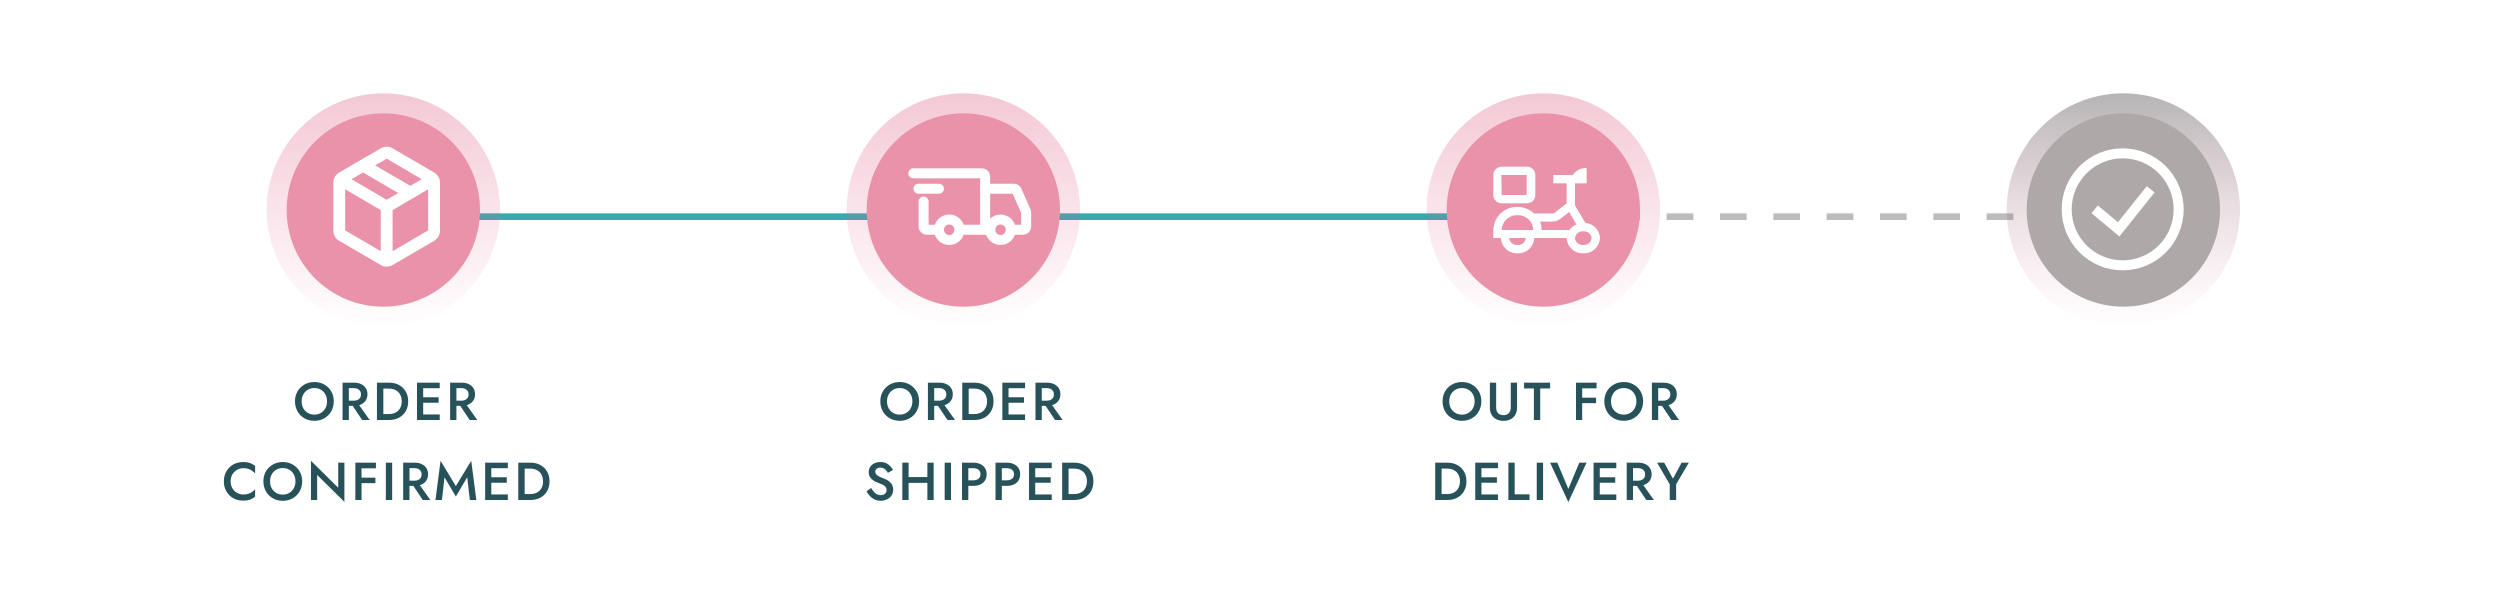
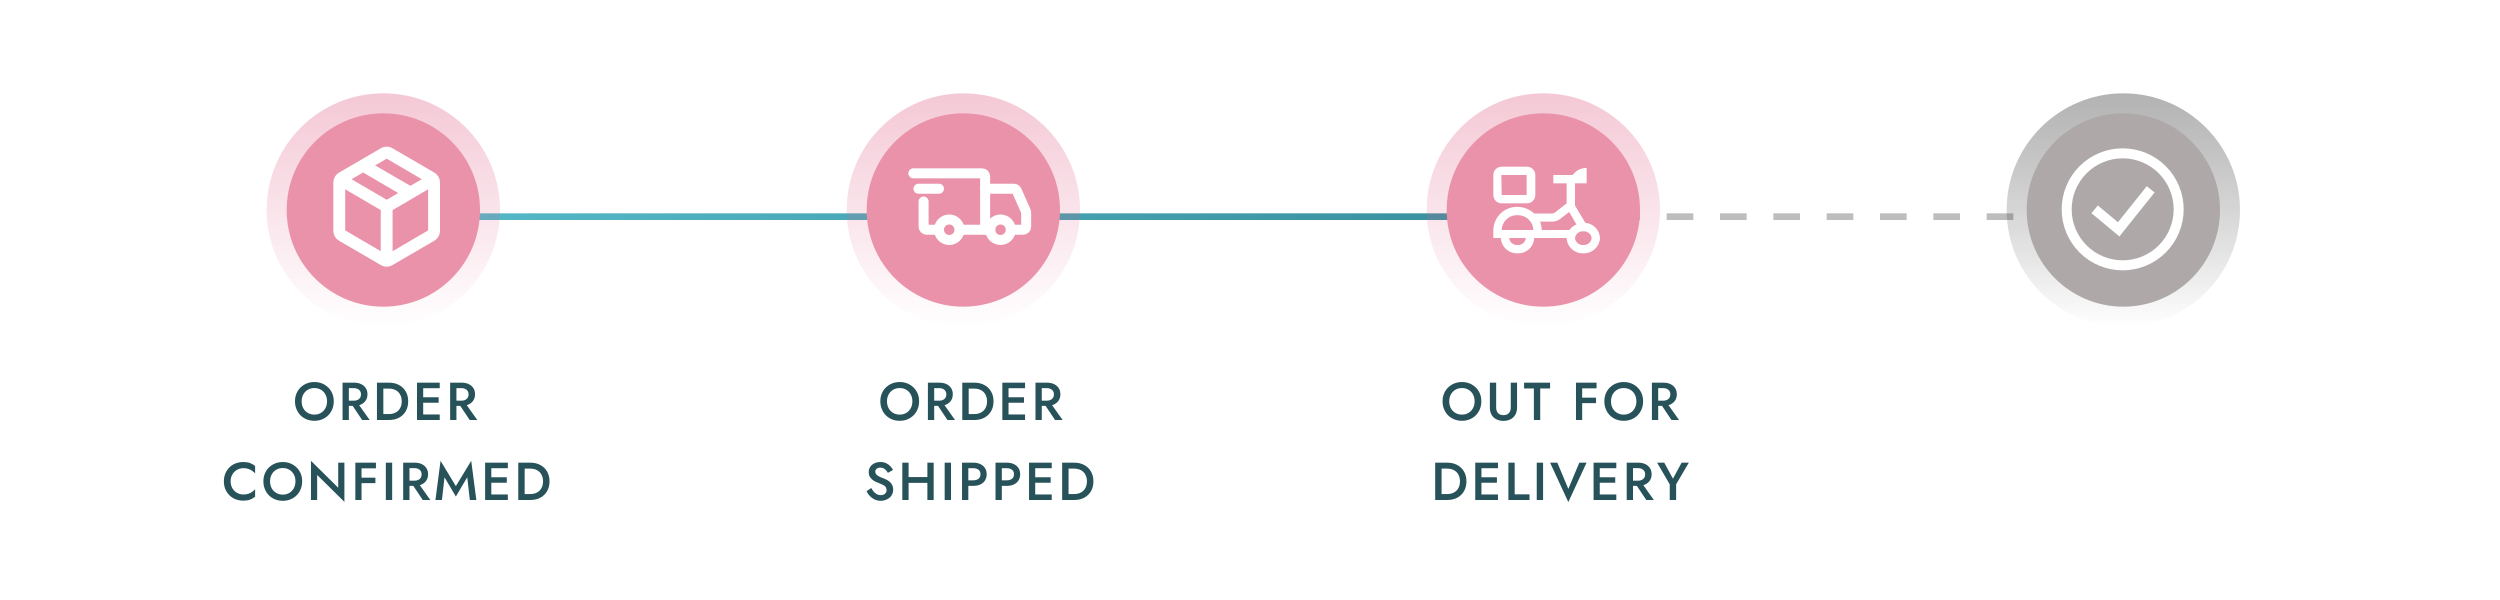
<svg xmlns="http://www.w3.org/2000/svg" width="375" height="90" viewBox="0 0 375 90" fill="none">
  <rect width="375" height="90" fill="white" />
  <path d="M45.249 60.2C45.249 60.584 45.329 60.928 45.489 61.232C45.655 61.531 45.881 61.765 46.169 61.936C46.457 62.107 46.785 62.192 47.153 62.192C47.527 62.192 47.855 62.107 48.137 61.936C48.425 61.765 48.649 61.531 48.809 61.232C48.975 60.928 49.057 60.584 49.057 60.2C49.057 59.816 48.977 59.475 48.817 59.176C48.657 58.872 48.433 58.635 48.145 58.464C47.863 58.293 47.532 58.208 47.153 58.208C46.785 58.208 46.457 58.293 46.169 58.464C45.881 58.635 45.655 58.872 45.489 59.176C45.329 59.475 45.249 59.816 45.249 60.2ZM44.249 60.2C44.249 59.779 44.321 59.392 44.465 59.04C44.609 58.688 44.812 58.384 45.073 58.128C45.34 57.867 45.649 57.664 46.001 57.52C46.359 57.376 46.743 57.304 47.153 57.304C47.575 57.304 47.961 57.376 48.313 57.52C48.665 57.664 48.972 57.867 49.233 58.128C49.5 58.384 49.705 58.688 49.849 59.04C49.993 59.392 50.065 59.779 50.065 60.2C50.065 60.616 49.993 61.003 49.849 61.36C49.705 61.717 49.503 62.027 49.241 62.288C48.98 62.549 48.671 62.755 48.313 62.904C47.961 63.048 47.575 63.12 47.153 63.12C46.737 63.12 46.351 63.048 45.993 62.904C45.636 62.755 45.327 62.549 45.065 62.288C44.809 62.027 44.609 61.717 44.465 61.36C44.321 61.003 44.249 60.616 44.249 60.2ZM52.535 60.328H53.559L55.455 63H54.319L52.535 60.328ZM51.383 57.4H52.327V63H51.383V57.4ZM51.943 58.216V57.4H53.111C53.517 57.4 53.869 57.472 54.167 57.616C54.471 57.76 54.706 57.963 54.871 58.224C55.037 58.48 55.119 58.784 55.119 59.136C55.119 59.488 55.037 59.795 54.871 60.056C54.706 60.317 54.471 60.52 54.167 60.664C53.869 60.808 53.517 60.88 53.111 60.88H51.943V60.104H53.071C53.285 60.104 53.471 60.067 53.631 59.992C53.797 59.917 53.925 59.811 54.015 59.672C54.106 59.528 54.151 59.357 54.151 59.16C54.151 58.957 54.106 58.787 54.015 58.648C53.925 58.509 53.797 58.403 53.631 58.328C53.471 58.253 53.285 58.216 53.071 58.216H51.943ZM56.541 57.4H57.501V63H56.541V57.4ZM58.349 63H57.125V62.112H58.325C58.602 62.112 58.858 62.072 59.093 61.992C59.328 61.912 59.531 61.792 59.701 61.632C59.877 61.472 60.013 61.272 60.109 61.032C60.211 60.792 60.261 60.515 60.261 60.2C60.261 59.885 60.211 59.608 60.109 59.368C60.013 59.128 59.877 58.928 59.701 58.768C59.531 58.608 59.328 58.488 59.093 58.408C58.858 58.328 58.602 58.288 58.325 58.288H57.125V57.4H58.349C58.92 57.4 59.421 57.517 59.853 57.752C60.285 57.981 60.621 58.307 60.861 58.728C61.106 59.144 61.229 59.635 61.229 60.2C61.229 60.765 61.106 61.259 60.861 61.68C60.621 62.096 60.285 62.421 59.853 62.656C59.421 62.885 58.92 63 58.349 63ZM63.135 63V62.168H65.959V63H63.135ZM63.135 58.232V57.4H65.959V58.232H63.135ZM63.135 60.408V59.592H65.799V60.408H63.135ZM62.551 57.4H63.479V63H62.551V57.4ZM68.673 60.328H69.697L71.593 63H70.457L68.673 60.328ZM67.521 57.4H68.465V63H67.521V57.4ZM68.081 58.216V57.4H69.249C69.654 57.4 70.006 57.472 70.305 57.616C70.609 57.76 70.844 57.963 71.009 58.224C71.174 58.48 71.257 58.784 71.257 59.136C71.257 59.488 71.174 59.795 71.009 60.056C70.844 60.317 70.609 60.52 70.305 60.664C70.006 60.808 69.654 60.88 69.249 60.88H68.081V60.104H69.209C69.422 60.104 69.609 60.067 69.769 59.992C69.934 59.917 70.062 59.811 70.153 59.672C70.243 59.528 70.289 59.357 70.289 59.16C70.289 58.957 70.243 58.787 70.153 58.648C70.062 58.509 69.934 58.403 69.769 58.328C69.609 58.253 69.422 58.216 69.209 58.216H68.081ZM34.595 72.2C34.595 72.595 34.683 72.941 34.859 73.24C35.04 73.539 35.275 73.771 35.563 73.936C35.856 74.096 36.174 74.176 36.515 74.176C36.782 74.176 37.022 74.141 37.235 74.072C37.448 74.003 37.64 73.909 37.811 73.792C37.987 73.669 38.139 73.533 38.267 73.384V74.504C38.032 74.696 37.779 74.843 37.507 74.944C37.235 75.045 36.894 75.096 36.483 75.096C36.072 75.096 35.688 75.027 35.331 74.888C34.979 74.749 34.672 74.549 34.411 74.288C34.15 74.027 33.944 73.72 33.795 73.368C33.651 73.011 33.579 72.621 33.579 72.2C33.579 71.779 33.651 71.392 33.795 71.04C33.944 70.683 34.15 70.373 34.411 70.112C34.672 69.851 34.979 69.651 35.331 69.512C35.688 69.373 36.072 69.304 36.483 69.304C36.894 69.304 37.235 69.355 37.507 69.456C37.779 69.557 38.032 69.704 38.267 69.896V71.016C38.139 70.867 37.987 70.733 37.811 70.616C37.64 70.493 37.448 70.397 37.235 70.328C37.022 70.259 36.782 70.224 36.515 70.224C36.174 70.224 35.856 70.307 35.563 70.472C35.275 70.632 35.04 70.861 34.859 71.16C34.683 71.453 34.595 71.8 34.595 72.2ZM40.51 72.2C40.51 72.584 40.59 72.928 40.75 73.232C40.916 73.531 41.142 73.765 41.43 73.936C41.718 74.107 42.046 74.192 42.414 74.192C42.788 74.192 43.116 74.107 43.398 73.936C43.686 73.765 43.91 73.531 44.07 73.232C44.236 72.928 44.318 72.584 44.318 72.2C44.318 71.816 44.238 71.475 44.078 71.176C43.918 70.872 43.694 70.635 43.406 70.464C43.124 70.293 42.793 70.208 42.414 70.208C42.046 70.208 41.718 70.293 41.43 70.464C41.142 70.635 40.916 70.872 40.75 71.176C40.59 71.475 40.51 71.816 40.51 72.2ZM39.51 72.2C39.51 71.779 39.582 71.392 39.726 71.04C39.87 70.688 40.073 70.384 40.334 70.128C40.601 69.867 40.91 69.664 41.262 69.52C41.62 69.376 42.004 69.304 42.414 69.304C42.836 69.304 43.222 69.376 43.574 69.52C43.926 69.664 44.233 69.867 44.494 70.128C44.761 70.384 44.966 70.688 45.11 71.04C45.254 71.392 45.326 71.779 45.326 72.2C45.326 72.616 45.254 73.003 45.11 73.36C44.966 73.717 44.764 74.027 44.502 74.288C44.241 74.549 43.932 74.755 43.574 74.904C43.222 75.048 42.836 75.12 42.414 75.12C41.998 75.12 41.612 75.048 41.254 74.904C40.897 74.755 40.588 74.549 40.326 74.288C40.07 74.027 39.87 73.717 39.726 73.36C39.582 73.003 39.51 72.616 39.51 72.2ZM50.732 69.4H51.66V75.28L47.572 71.24V75H46.644V69.12L50.732 73.16V69.4ZM53.886 70.248V69.4H56.39V70.248H53.886ZM53.886 72.472V71.648H56.31V72.472H53.886ZM53.302 69.4H54.23V75H53.302V69.4ZM57.874 69.4H58.826V75H57.874V69.4ZM61.629 72.328H62.653L64.549 75H63.413L61.629 72.328ZM60.477 69.4H61.421V75H60.477V69.4ZM61.037 70.216V69.4H62.205C62.611 69.4 62.962 69.472 63.261 69.616C63.565 69.76 63.8 69.963 63.965 70.224C64.13 70.48 64.213 70.784 64.213 71.136C64.213 71.488 64.13 71.795 63.965 72.056C63.8 72.317 63.565 72.52 63.261 72.664C62.962 72.808 62.611 72.88 62.205 72.88H61.037V72.104H62.165C62.379 72.104 62.565 72.067 62.725 71.992C62.891 71.917 63.019 71.811 63.109 71.672C63.2 71.528 63.245 71.357 63.245 71.16C63.245 70.957 63.2 70.787 63.109 70.648C63.019 70.509 62.891 70.403 62.725 70.328C62.565 70.253 62.379 70.216 62.165 70.216H61.037ZM66.675 71.592L66.291 75H65.315L66.083 69.12L68.379 72.92L70.683 69.12L71.451 75H70.475L70.083 71.592L68.379 74.48L66.675 71.592ZM73.353 75V74.168H76.177V75H73.353ZM73.353 70.232V69.4H76.177V70.232H73.353ZM73.353 72.408V71.592H76.017V72.408H73.353ZM72.769 69.4H73.697V75H72.769V69.4ZM77.74 69.4H78.7V75H77.74V69.4ZM79.548 75H78.324V74.112H79.524C79.801 74.112 80.057 74.072 80.292 73.992C80.526 73.912 80.729 73.792 80.9 73.632C81.076 73.472 81.212 73.272 81.308 73.032C81.409 72.792 81.46 72.515 81.46 72.2C81.46 71.885 81.409 71.608 81.308 71.368C81.212 71.128 81.076 70.928 80.9 70.768C80.729 70.608 80.526 70.488 80.292 70.408C80.057 70.328 79.801 70.288 79.524 70.288H78.324V69.4H79.548C80.118 69.4 80.62 69.517 81.052 69.752C81.484 69.981 81.82 70.307 82.06 70.728C82.305 71.144 82.428 71.635 82.428 72.2C82.428 72.765 82.305 73.259 82.06 73.68C81.82 74.096 81.484 74.421 81.052 74.656C80.62 74.885 80.118 75 79.548 75Z" fill="#275259" />
  <path d="M133.05 60.2C133.05 60.584 133.13 60.928 133.29 61.232C133.455 61.531 133.682 61.765 133.97 61.936C134.258 62.107 134.586 62.192 134.954 62.192C135.327 62.192 135.655 62.107 135.938 61.936C136.226 61.765 136.45 61.531 136.61 61.232C136.775 60.928 136.858 60.584 136.858 60.2C136.858 59.816 136.778 59.475 136.618 59.176C136.458 58.872 136.234 58.635 135.946 58.464C135.663 58.293 135.333 58.208 134.954 58.208C134.586 58.208 134.258 58.293 133.97 58.464C133.682 58.635 133.455 58.872 133.29 59.176C133.13 59.475 133.05 59.816 133.05 60.2ZM132.05 60.2C132.05 59.779 132.122 59.392 132.266 59.04C132.41 58.688 132.613 58.384 132.874 58.128C133.141 57.867 133.45 57.664 133.802 57.52C134.159 57.376 134.543 57.304 134.954 57.304C135.375 57.304 135.762 57.376 136.114 57.52C136.466 57.664 136.773 57.867 137.034 58.128C137.301 58.384 137.506 58.688 137.65 59.04C137.794 59.392 137.866 59.779 137.866 60.2C137.866 60.616 137.794 61.003 137.65 61.36C137.506 61.717 137.303 62.027 137.042 62.288C136.781 62.549 136.471 62.755 136.114 62.904C135.762 63.048 135.375 63.12 134.954 63.12C134.538 63.12 134.151 63.048 133.794 62.904C133.437 62.755 133.127 62.549 132.866 62.288C132.61 62.027 132.41 61.717 132.266 61.36C132.122 61.003 132.05 60.616 132.05 60.2ZM140.336 60.328H141.36L143.256 63H142.12L140.336 60.328ZM139.184 57.4H140.128V63H139.184V57.4ZM139.744 58.216V57.4H140.912C141.317 57.4 141.669 57.472 141.968 57.616C142.272 57.76 142.507 57.963 142.672 58.224C142.837 58.48 142.92 58.784 142.92 59.136C142.92 59.488 142.837 59.795 142.672 60.056C142.507 60.317 142.272 60.52 141.968 60.664C141.669 60.808 141.317 60.88 140.912 60.88H139.744V60.104H140.872C141.085 60.104 141.272 60.067 141.432 59.992C141.597 59.917 141.725 59.811 141.816 59.672C141.907 59.528 141.952 59.357 141.952 59.16C141.952 58.957 141.907 58.787 141.816 58.648C141.725 58.509 141.597 58.403 141.432 58.328C141.272 58.253 141.085 58.216 140.872 58.216H139.744ZM144.342 57.4H145.302V63H144.342V57.4ZM146.15 63H144.926V62.112H146.126C146.403 62.112 146.659 62.072 146.894 61.992C147.129 61.912 147.331 61.792 147.502 61.632C147.678 61.472 147.814 61.272 147.91 61.032C148.011 60.792 148.062 60.515 148.062 60.2C148.062 59.885 148.011 59.608 147.91 59.368C147.814 59.128 147.678 58.928 147.502 58.768C147.331 58.608 147.129 58.488 146.894 58.408C146.659 58.328 146.403 58.288 146.126 58.288H144.926V57.4H146.15C146.721 57.4 147.222 57.517 147.654 57.752C148.086 57.981 148.422 58.307 148.662 58.728C148.907 59.144 149.03 59.635 149.03 60.2C149.03 60.765 148.907 61.259 148.662 61.68C148.422 62.096 148.086 62.421 147.654 62.656C147.222 62.885 146.721 63 146.15 63ZM150.935 63V62.168H153.759V63H150.935ZM150.935 58.232V57.4H153.759V58.232H150.935ZM150.935 60.408V59.592H153.599V60.408H150.935ZM150.351 57.4H151.279V63H150.351V57.4ZM156.474 60.328H157.498L159.394 63H158.258L156.474 60.328ZM155.322 57.4H156.266V63H155.322V57.4ZM155.882 58.216V57.4H157.05C157.455 57.4 157.807 57.472 158.106 57.616C158.41 57.76 158.644 57.963 158.81 58.224C158.975 58.48 159.058 58.784 159.058 59.136C159.058 59.488 158.975 59.795 158.81 60.056C158.644 60.317 158.41 60.52 158.106 60.664C157.807 60.808 157.455 60.88 157.05 60.88H155.882V60.104H157.01C157.223 60.104 157.41 60.067 157.57 59.992C157.735 59.917 157.863 59.811 157.954 59.672C158.044 59.528 158.09 59.357 158.09 59.16C158.09 58.957 158.044 58.787 157.954 58.648C157.863 58.509 157.735 58.403 157.57 58.328C157.41 58.253 157.223 58.216 157.01 58.216H155.882ZM130.683 73.2C130.805 73.413 130.936 73.603 131.075 73.768C131.219 73.928 131.376 74.053 131.547 74.144C131.717 74.229 131.909 74.272 132.123 74.272C132.379 74.272 132.587 74.203 132.747 74.064C132.907 73.925 132.987 73.747 132.987 73.528C132.987 73.32 132.936 73.155 132.835 73.032C132.733 72.904 132.592 72.797 132.411 72.712C132.235 72.621 132.029 72.533 131.795 72.448C131.656 72.4 131.501 72.336 131.331 72.256C131.16 72.171 130.997 72.067 130.843 71.944C130.688 71.816 130.56 71.661 130.459 71.48C130.357 71.293 130.307 71.069 130.307 70.808C130.307 70.509 130.384 70.248 130.539 70.024C130.693 69.795 130.901 69.619 131.163 69.496C131.429 69.368 131.731 69.304 132.067 69.304C132.397 69.304 132.685 69.363 132.931 69.48C133.176 69.597 133.381 69.747 133.547 69.928C133.717 70.109 133.851 70.299 133.947 70.496L133.179 70.928C133.109 70.789 133.021 70.661 132.915 70.544C132.808 70.421 132.683 70.325 132.539 70.256C132.4 70.181 132.237 70.144 132.051 70.144C131.789 70.144 131.597 70.205 131.475 70.328C131.352 70.445 131.291 70.584 131.291 70.744C131.291 70.888 131.333 71.019 131.419 71.136C131.509 71.248 131.648 71.355 131.835 71.456C132.021 71.557 132.264 71.661 132.563 71.768C132.728 71.827 132.893 71.901 133.059 71.992C133.229 72.083 133.384 72.197 133.523 72.336C133.661 72.469 133.771 72.627 133.851 72.808C133.936 72.989 133.979 73.203 133.979 73.448C133.979 73.709 133.928 73.944 133.827 74.152C133.725 74.36 133.587 74.536 133.411 74.68C133.235 74.819 133.035 74.925 132.811 75C132.592 75.08 132.363 75.12 132.123 75.12C131.792 75.12 131.485 75.056 131.203 74.928C130.925 74.795 130.683 74.619 130.475 74.4C130.267 74.181 130.101 73.944 129.979 73.688L130.683 73.2ZM135.723 72.432V71.56H139.715V72.432H135.723ZM139.107 69.4H140.051V75H139.107V69.4ZM135.347 69.4H136.291V75H135.347V69.4ZM141.701 69.4H142.653V75H141.701V69.4ZM144.304 69.4H145.248V75H144.304V69.4ZM144.864 70.232V69.4H145.992C146.397 69.4 146.749 69.472 147.048 69.616C147.352 69.755 147.586 69.955 147.752 70.216C147.917 70.472 148 70.779 148 71.136C148 71.493 147.917 71.803 147.752 72.064C147.586 72.325 147.352 72.528 147.048 72.672C146.749 72.811 146.397 72.88 145.992 72.88H144.864V72.048H145.992C146.317 72.048 146.578 71.971 146.776 71.816C146.973 71.661 147.072 71.435 147.072 71.136C147.072 70.837 146.973 70.613 146.776 70.464C146.578 70.309 146.317 70.232 145.992 70.232H144.864ZM149.329 69.4H150.273V75H149.329V69.4ZM149.889 70.232V69.4H151.017C151.422 69.4 151.774 69.472 152.073 69.616C152.377 69.755 152.611 69.955 152.777 70.216C152.942 70.472 153.025 70.779 153.025 71.136C153.025 71.493 152.942 71.803 152.777 72.064C152.611 72.325 152.377 72.528 152.073 72.672C151.774 72.811 151.422 72.88 151.017 72.88H149.889V72.048H151.017C151.342 72.048 151.603 71.971 151.801 71.816C151.998 71.661 152.097 71.435 152.097 71.136C152.097 70.837 151.998 70.613 151.801 70.464C151.603 70.309 151.342 70.232 151.017 70.232H149.889ZM154.938 75V74.168H157.762V75H154.938ZM154.938 70.232V69.4H157.762V70.232H154.938ZM154.938 72.408V71.592H157.602V72.408H154.938ZM154.354 69.4H155.282V75H154.354V69.4ZM159.324 69.4H160.284V75H159.324V69.4ZM161.132 75H159.908V74.112H161.108C161.385 74.112 161.641 74.072 161.876 73.992C162.111 73.912 162.313 73.792 162.484 73.632C162.66 73.472 162.796 73.272 162.892 73.032C162.993 72.792 163.044 72.515 163.044 72.2C163.044 71.885 162.993 71.608 162.892 71.368C162.796 71.128 162.66 70.928 162.484 70.768C162.313 70.608 162.111 70.488 161.876 70.408C161.641 70.328 161.385 70.288 161.108 70.288H159.908V69.4H161.132C161.703 69.4 162.204 69.517 162.636 69.752C163.068 69.981 163.404 70.307 163.644 70.728C163.889 71.144 164.012 71.635 164.012 72.2C164.012 72.765 163.889 73.259 163.644 73.68C163.404 74.096 163.068 74.421 162.636 74.656C162.204 74.885 161.703 75 161.132 75Z" fill="#275259" />
  <path d="M217.385 60.2C217.385 60.584 217.465 60.928 217.625 61.232C217.791 61.531 218.017 61.765 218.305 61.936C218.593 62.107 218.921 62.192 219.289 62.192C219.663 62.192 219.991 62.107 220.273 61.936C220.561 61.765 220.785 61.531 220.945 61.232C221.111 60.928 221.193 60.584 221.193 60.2C221.193 59.816 221.113 59.475 220.953 59.176C220.793 58.872 220.569 58.635 220.281 58.464C219.999 58.293 219.668 58.208 219.289 58.208C218.921 58.208 218.593 58.293 218.305 58.464C218.017 58.635 217.791 58.872 217.625 59.176C217.465 59.475 217.385 59.816 217.385 60.2ZM216.385 60.2C216.385 59.779 216.457 59.392 216.601 59.04C216.745 58.688 216.948 58.384 217.209 58.128C217.476 57.867 217.785 57.664 218.137 57.52C218.495 57.376 218.879 57.304 219.289 57.304C219.711 57.304 220.097 57.376 220.449 57.52C220.801 57.664 221.108 57.867 221.369 58.128C221.636 58.384 221.841 58.688 221.985 59.04C222.129 59.392 222.201 59.779 222.201 60.2C222.201 60.616 222.129 61.003 221.985 61.36C221.841 61.717 221.639 62.027 221.377 62.288C221.116 62.549 220.807 62.755 220.449 62.904C220.097 63.048 219.711 63.12 219.289 63.12C218.873 63.12 218.487 63.048 218.129 62.904C217.772 62.755 217.463 62.549 217.201 62.288C216.945 62.027 216.745 61.717 216.601 61.36C216.457 61.003 216.385 60.616 216.385 60.2ZM223.479 57.4H224.423V61.12C224.423 61.467 224.514 61.747 224.695 61.96C224.882 62.168 225.157 62.272 225.519 62.272C225.877 62.272 226.149 62.168 226.335 61.96C226.522 61.747 226.615 61.467 226.615 61.12V57.4H227.559V61.16C227.559 61.469 227.509 61.747 227.407 61.992C227.311 62.232 227.173 62.437 226.991 62.608C226.81 62.779 226.594 62.909 226.343 63C226.093 63.091 225.818 63.136 225.519 63.136C225.221 63.136 224.946 63.091 224.695 63C224.445 62.909 224.226 62.779 224.039 62.608C223.858 62.437 223.719 62.232 223.623 61.992C223.527 61.747 223.479 61.469 223.479 61.16V57.4ZM228.609 58.272V57.4H232.513V58.272H231.033V63H230.081V58.272H228.609ZM236.983 58.248V57.4H239.487V58.248H236.983ZM236.983 60.472V59.648H239.407V60.472H236.983ZM236.399 57.4H237.327V63H236.399V57.4ZM241.651 60.2C241.651 60.584 241.731 60.928 241.891 61.232C242.056 61.531 242.283 61.765 242.571 61.936C242.859 62.107 243.187 62.192 243.555 62.192C243.928 62.192 244.256 62.107 244.539 61.936C244.827 61.765 245.051 61.531 245.211 61.232C245.376 60.928 245.459 60.584 245.459 60.2C245.459 59.816 245.379 59.475 245.219 59.176C245.059 58.872 244.835 58.635 244.547 58.464C244.264 58.293 243.934 58.208 243.555 58.208C243.187 58.208 242.859 58.293 242.571 58.464C242.283 58.635 242.056 58.872 241.891 59.176C241.731 59.475 241.651 59.816 241.651 60.2ZM240.651 60.2C240.651 59.779 240.723 59.392 240.867 59.04C241.011 58.688 241.214 58.384 241.475 58.128C241.742 57.867 242.051 57.664 242.403 57.52C242.76 57.376 243.144 57.304 243.555 57.304C243.976 57.304 244.363 57.376 244.715 57.52C245.067 57.664 245.374 57.867 245.635 58.128C245.902 58.384 246.107 58.688 246.251 59.04C246.395 59.392 246.467 59.779 246.467 60.2C246.467 60.616 246.395 61.003 246.251 61.36C246.107 61.717 245.904 62.027 245.643 62.288C245.382 62.549 245.072 62.755 244.715 62.904C244.363 63.048 243.976 63.12 243.555 63.12C243.139 63.12 242.752 63.048 242.395 62.904C242.038 62.755 241.728 62.549 241.467 62.288C241.211 62.027 241.011 61.717 240.867 61.36C240.723 61.003 240.651 60.616 240.651 60.2ZM248.937 60.328H249.961L251.857 63H250.721L248.937 60.328ZM247.785 57.4H248.729V63H247.785V57.4ZM248.345 58.216V57.4H249.513C249.918 57.4 250.27 57.472 250.569 57.616C250.873 57.76 251.108 57.963 251.273 58.224C251.438 58.48 251.521 58.784 251.521 59.136C251.521 59.488 251.438 59.795 251.273 60.056C251.108 60.317 250.873 60.52 250.569 60.664C250.27 60.808 249.918 60.88 249.513 60.88H248.345V60.104H249.473C249.686 60.104 249.873 60.067 250.033 59.992C250.198 59.917 250.326 59.811 250.417 59.672C250.508 59.528 250.553 59.357 250.553 59.16C250.553 58.957 250.508 58.787 250.417 58.648C250.326 58.509 250.198 58.403 250.033 58.328C249.873 58.253 249.686 58.216 249.473 58.216H248.345ZM215.279 69.4H216.239V75H215.279V69.4ZM217.087 75H215.863V74.112H217.063C217.34 74.112 217.596 74.072 217.831 73.992C218.065 73.912 218.268 73.792 218.439 73.632C218.615 73.472 218.751 73.272 218.847 73.032C218.948 72.792 218.999 72.515 218.999 72.2C218.999 71.885 218.948 71.608 218.847 71.368C218.751 71.128 218.615 70.928 218.439 70.768C218.268 70.608 218.065 70.488 217.831 70.408C217.596 70.328 217.34 70.288 217.063 70.288H215.863V69.4H217.087C217.657 69.4 218.159 69.517 218.591 69.752C219.023 69.981 219.359 70.307 219.599 70.728C219.844 71.144 219.967 71.635 219.967 72.2C219.967 72.765 219.844 73.259 219.599 73.68C219.359 74.096 219.023 74.421 218.591 74.656C218.159 74.885 217.657 75 217.087 75ZM221.872 75V74.168H224.696V75H221.872ZM221.872 70.232V69.4H224.696V70.232H221.872ZM221.872 72.408V71.592H224.536V72.408H221.872ZM221.288 69.4H222.216V75H221.288V69.4ZM226.258 69.4H227.202V74.152H229.426V75H226.258V69.4ZM230.51 69.4H231.462V75H230.51V69.4ZM235.249 73.336L236.897 69.4H237.985L235.249 75.312L232.513 69.4H233.601L235.249 73.336ZM239.621 75V74.168H242.445V75H239.621ZM239.621 70.232V69.4H242.445V70.232H239.621ZM239.621 72.408V71.592H242.285V72.408H239.621ZM239.037 69.4H239.965V75H239.037V69.4ZM245.159 72.328H246.183L248.079 75H246.943L245.159 72.328ZM244.007 69.4H244.951V75H244.007V69.4ZM244.567 70.216V69.4H245.735C246.14 69.4 246.492 69.472 246.791 69.616C247.095 69.76 247.329 69.963 247.495 70.224C247.66 70.48 247.743 70.784 247.743 71.136C247.743 71.488 247.66 71.795 247.495 72.056C247.329 72.317 247.095 72.52 246.791 72.664C246.492 72.808 246.14 72.88 245.735 72.88H244.567V72.104H245.695C245.908 72.104 246.095 72.067 246.255 71.992C246.42 71.917 246.548 71.811 246.639 71.672C246.729 71.528 246.775 71.357 246.775 71.16C246.775 70.957 246.729 70.787 246.639 70.648C246.548 70.509 246.42 70.403 246.255 70.328C246.095 70.253 245.908 70.216 245.695 70.216H244.567ZM252.245 69.4H253.325L251.421 72.64V75H250.461V72.648L248.565 69.4H249.637L250.941 71.8L252.245 69.4Z" fill="#275259" />
-   <line x1="230" y1="32.5" x2="59" y2="32.5" stroke="#37A9B0" />
+   <line x1="230" y1="32.5" x2="59" y2="32.5" stroke="url(#paint0_linear_20_430)" />
  <line x1="234" y1="32.5" x2="319" y2="32.5" stroke="#BDBDBD" stroke-dasharray="4 4" />
-   <circle cx="144.5" cy="31.5" r="17.5" fill="url(#paint0_linear_20_430)" />
-   <circle cx="231.5" cy="31.5" r="17.5" fill="url(#paint1_linear_20_430)" />
-   <circle cx="318.5" cy="31.5" r="17.5" fill="url(#paint2_linear_20_430)" />
+   <circle cx="144.5" cy="31.5" r="17.5" fill="url(#paint1_linear_20_430)" />
+   <circle cx="231.5" cy="31.5" r="17.5" fill="url(#paint2_linear_20_430)" />
+   <circle cx="318.5" cy="31.5" r="17.5" fill="url(#paint3_linear_20_430)" />
  <circle cx="144.5" cy="31.5" r="14.5" fill="#EA92AA" />
  <circle cx="231.5" cy="31.5" r="14.5" fill="#EA92AA" />
  <path d="M227.629 31.03C228.559 31.034 229.452 31.392 230.129 32.029H232.838C232.975 32.027 233.108 31.982 233.218 31.899L234.998 30.5V27.5H232.998V26.251H235.897C235.997 26.118 236.107 25.994 236.227 25.881C236.448 25.665 236.71 25.495 236.997 25.381C237.316 25.257 237.655 25.196 237.997 25.201V27.5H236.247V30.66C236.248 30.773 236.279 30.883 236.337 30.98L237.807 33.429C238.386 33.475 238.928 33.731 239.332 34.149C239.735 34.567 239.972 35.118 239.997 35.699C239.968 36.334 239.689 36.933 239.221 37.364C238.753 37.794 238.133 38.023 237.497 37.998C236.861 38.023 236.242 37.794 235.773 37.364C235.305 36.933 235.026 36.334 234.998 35.699H224V34.499C224.009 34.032 224.11 33.572 224.298 33.145C224.485 32.718 224.756 32.332 225.093 32.009C225.43 31.687 225.828 31.434 226.263 31.266C226.699 31.098 227.163 31.018 227.629 31.03ZM227.629 32.279C227.327 32.267 227.025 32.315 226.741 32.421C226.458 32.526 226.198 32.687 225.977 32.893C225.755 33.099 225.577 33.347 225.452 33.623C225.328 33.899 225.259 34.197 225.25 34.499H229.999C229.99 34.197 229.921 33.901 229.797 33.626C229.673 33.351 229.496 33.103 229.275 32.897C229.055 32.69 228.796 32.53 228.514 32.424C228.231 32.318 227.931 32.269 227.629 32.279ZM237.497 36.748C237.802 36.773 238.104 36.677 238.338 36.481C238.572 36.284 238.719 36.003 238.747 35.699C238.707 35.403 238.555 35.135 238.322 34.949C238.089 34.763 237.794 34.673 237.497 34.699C237.2 34.673 236.905 34.763 236.672 34.949C236.439 35.135 236.287 35.403 236.247 35.699C236.275 36.003 236.422 36.284 236.656 36.481C236.89 36.677 237.193 36.773 237.497 36.748ZM235.408 34.499C235.674 34.126 236.042 33.838 236.467 33.669L235.378 31.799L233.998 32.859C233.672 33.104 233.276 33.237 232.868 33.239H230.999C231.166 33.638 231.251 34.066 231.248 34.499H235.408Z" fill="white" />
  <path d="M225.25 25.001H228.999C229.167 24.994 229.335 25.022 229.492 25.081C229.65 25.141 229.794 25.232 229.915 25.349C230.036 25.466 230.133 25.606 230.199 25.761C230.265 25.916 230.299 26.082 230.299 26.251V29.25C230.299 29.419 230.265 29.585 230.199 29.74C230.133 29.895 230.036 30.035 229.915 30.152C229.794 30.269 229.65 30.36 229.492 30.419C229.335 30.479 229.167 30.507 228.999 30.5H225.2C224.877 30.487 224.572 30.35 224.348 30.117C224.124 29.884 224 29.573 224 29.25V26.251C224 25.919 224.132 25.601 224.366 25.367C224.6 25.133 224.918 25.001 225.25 25.001ZM225.25 29.25H228.999V26.251H225.2L225.25 29.25ZM227.629 36.748C227.933 36.771 228.234 36.674 228.467 36.478C228.701 36.282 228.848 36.002 228.879 35.699H230.129C230.1 36.334 229.821 36.933 229.353 37.364C228.885 37.794 228.265 38.023 227.629 37.998C226.993 38.023 226.374 37.794 225.905 37.364C225.437 36.933 225.158 36.334 225.13 35.699H226.379C226.407 36.003 226.554 36.284 226.788 36.481C227.022 36.677 227.325 36.773 227.629 36.748Z" fill="white" />
  <circle cx="318.5" cy="31.5" r="14.5" fill="#AEA8A9" />
-   <path d="M142.385 36C142.793 36 143.184 35.838 143.473 35.549C143.761 35.261 143.923 34.87 143.923 34.462C143.923 34.053 143.761 33.662 143.473 33.374C143.184 33.085 142.793 32.923 142.385 32.923C141.977 32.923 141.585 33.085 141.297 33.374C141.008 33.662 140.846 34.053 140.846 34.462C140.846 34.87 141.008 35.261 141.297 35.549C141.585 35.838 141.977 36 142.385 36ZM150.077 36C150.485 36 150.876 35.838 151.165 35.549C151.453 35.261 151.615 34.87 151.615 34.462C151.615 34.053 151.453 33.662 151.165 33.374C150.876 33.085 150.485 32.923 150.077 32.923C149.669 32.923 149.278 33.085 148.989 33.374C148.701 33.662 148.538 34.053 148.538 34.462C148.538 34.87 148.701 35.261 148.989 35.549C149.278 35.838 149.669 36 150.077 36Z" stroke="white" stroke-width="1.5" stroke-miterlimit="1.5" stroke-linecap="round" stroke-linejoin="round" />
+   <path d="M142.385 36C142.793 36 143.184 35.838 143.472 35.549C143.761 35.261 143.923 34.87 143.923 34.462C143.923 34.053 143.761 33.662 143.472 33.374C143.184 33.085 142.793 32.923 142.385 32.923C141.977 32.923 141.585 33.085 141.297 33.374C141.008 33.662 140.846 34.053 140.846 34.462C140.846 34.87 141.008 35.261 141.297 35.549C141.585 35.838 141.977 36 142.385 36ZM150.077 36C150.485 36 150.876 35.838 151.165 35.549C151.453 35.261 151.615 34.87 151.615 34.462C151.615 34.053 151.453 33.662 151.165 33.374C150.876 33.085 150.485 32.923 150.077 32.923C149.669 32.923 149.278 33.085 148.989 33.374C148.701 33.662 148.538 34.053 148.538 34.462C148.538 34.87 148.701 35.261 148.989 35.549C149.278 35.838 149.669 36 150.077 36Z" stroke="white" stroke-width="1.5" stroke-miterlimit="1.5" stroke-linecap="round" stroke-linejoin="round" />
  <path d="M143.962 34.462H147.769V26.462C147.769 26.339 147.721 26.222 147.634 26.135C147.547 26.049 147.43 26 147.308 26H137M140.577 34.462H139C138.939 34.462 138.879 34.45 138.823 34.426C138.767 34.403 138.717 34.369 138.674 34.326C138.631 34.283 138.597 34.233 138.574 34.177C138.55 34.121 138.538 34.061 138.538 34V30.231" stroke="white" stroke-width="1.5" stroke-linecap="round" />
  <path d="M137.769 28.308H140.846" stroke="white" stroke-width="1.5" stroke-linecap="round" stroke-linejoin="round" />
-   <path d="M147.769 28.308H152.085C152.174 28.308 152.261 28.334 152.336 28.382C152.411 28.431 152.47 28.5 152.506 28.581L153.883 31.68C153.909 31.739 153.923 31.802 153.923 31.867V34C153.923 34.061 153.911 34.121 153.888 34.177C153.865 34.233 153.831 34.283 153.788 34.326C153.745 34.369 153.694 34.403 153.638 34.426C153.582 34.45 153.522 34.462 153.462 34.462H152M147.769 34.462H148.539" stroke="white" stroke-width="1.5" stroke-linecap="round" />
-   <circle cx="57.5" cy="31.5" r="17.5" fill="url(#paint3_linear_20_430)" />
+   <path d="M147.769 28.308H152.085C152.174 28.308 152.261 28.334 152.336 28.382C152.411 28.431 152.47 28.5 152.506 28.581L153.883 31.68C153.909 31.739 153.923 31.802 153.923 31.867V34C153.923 34.061 153.911 34.121 153.888 34.177C153.865 34.233 153.831 34.283 153.788 34.326C153.745 34.369 153.694 34.403 153.638 34.426C153.582 34.45 153.522 34.462 153.462 34.462H152M147.769 34.462H148.538" stroke="white" stroke-width="1.5" stroke-linecap="round" />
+   <circle cx="57.5" cy="31.5" r="17.5" fill="url(#paint4_linear_20_430)" />
  <circle cx="57.5" cy="31.5" r="14.5" fill="#EA92AA" />
  <path d="M57.111 37.682V31.517L51.778 28.39V34.555L57.111 37.682ZM58.889 37.682L64.222 34.555V28.39L58.889 31.517V37.682ZM57.111 39.752L50.889 36.13C50.607 35.965 50.389 35.748 50.234 35.477C50.078 35.208 50.001 34.907 50 34.578V27.422C50 27.093 50.078 26.793 50.234 26.523C50.39 26.253 50.608 26.035 50.889 25.87L57.111 22.247C57.393 22.082 57.689 22 58 22C58.311 22 58.607 22.082 58.889 22.247L65.111 25.87C65.393 26.035 65.611 26.253 65.767 26.523C65.923 26.793 66.001 27.093 66 27.422V34.578C66 34.907 65.922 35.208 65.767 35.477C65.612 35.748 65.393 35.965 65.111 36.13L58.889 39.752C58.607 39.917 58.311 40 58 40C57.689 40 57.393 39.917 57.111 39.752ZM61.556 27.872L63.267 26.883L58 23.8L56.267 24.812L61.556 27.872ZM58 29.965L59.733 28.953L54.467 25.87L52.733 26.883L58 29.965Z" fill="white" />
  <path d="M314.2 31.4L317.8 34.4L322.6 28.4M318.4 39.8C317.297 39.8 316.205 39.583 315.185 39.161C314.166 38.738 313.24 38.12 312.46 37.34C311.68 36.56 311.062 35.634 310.639 34.614C310.217 33.595 310 32.503 310 31.4C310 30.297 310.217 29.205 310.639 28.186C311.062 27.166 311.68 26.24 312.46 25.46C313.24 24.68 314.166 24.062 315.185 23.639C316.205 23.217 317.297 23 318.4 23C320.628 23 322.764 23.885 324.34 25.46C325.915 27.036 326.8 29.172 326.8 31.4C326.8 33.628 325.915 35.764 324.34 37.34C322.764 38.915 320.628 39.8 318.4 39.8Z" stroke="white" stroke-width="1.5" />
  <defs>
-     <linearGradient id="paint0_linear_20_430" x1="144.5" y1="14" x2="144.5" y2="49" gradientUnits="userSpaceOnUse">
+     <linearGradient id="paint0_linear_20_430" x1="224.103" y1="32" x2="59" y2="32" gradientUnits="userSpaceOnUse">
+       <stop stop-color="#38909E" />
+       <stop offset="1" stop-color="#56BBCB" />
+     </linearGradient>
+     <linearGradient id="paint1_linear_20_430" x1="144.5" y1="14" x2="144.5" y2="49" gradientUnits="userSpaceOnUse">
      <stop stop-color="#DF6389" stop-opacity="0.35" />
      <stop offset="1" stop-color="#DF6389" stop-opacity="0" />
    </linearGradient>
-     <linearGradient id="paint1_linear_20_430" x1="231.5" y1="14" x2="231.5" y2="49" gradientUnits="userSpaceOnUse">
+     <linearGradient id="paint2_linear_20_430" x1="231.5" y1="14" x2="231.5" y2="49" gradientUnits="userSpaceOnUse">
      <stop stop-color="#DF6389" stop-opacity="0.35" />
      <stop offset="1" stop-color="#DF6389" stop-opacity="0" />
    </linearGradient>
-     <linearGradient id="paint2_linear_20_430" x1="318.5" y1="14" x2="318.5" y2="49" gradientUnits="userSpaceOnUse">
-       <stop stop-color="#2C292A" stop-opacity="0.35" />
-       <stop offset="1" stop-color="#DF6389" stop-opacity="0" />
+     <linearGradient id="paint3_linear_20_430" x1="318.5" y1="14" x2="318.5" y2="49" gradientUnits="userSpaceOnUse">
+       <stop stop-color="#242424" stop-opacity="0.35" />
      <stop offset="1" stop-opacity="0" />
    </linearGradient>
-     <linearGradient id="paint3_linear_20_430" x1="57.5" y1="14" x2="57.5" y2="49" gradientUnits="userSpaceOnUse">
+     <linearGradient id="paint4_linear_20_430" x1="57.5" y1="14" x2="57.5" y2="49" gradientUnits="userSpaceOnUse">
      <stop stop-color="#DF6389" stop-opacity="0.35" />
      <stop offset="1" stop-color="#DF6389" stop-opacity="0" />
    </linearGradient>
  </defs>
</svg>
